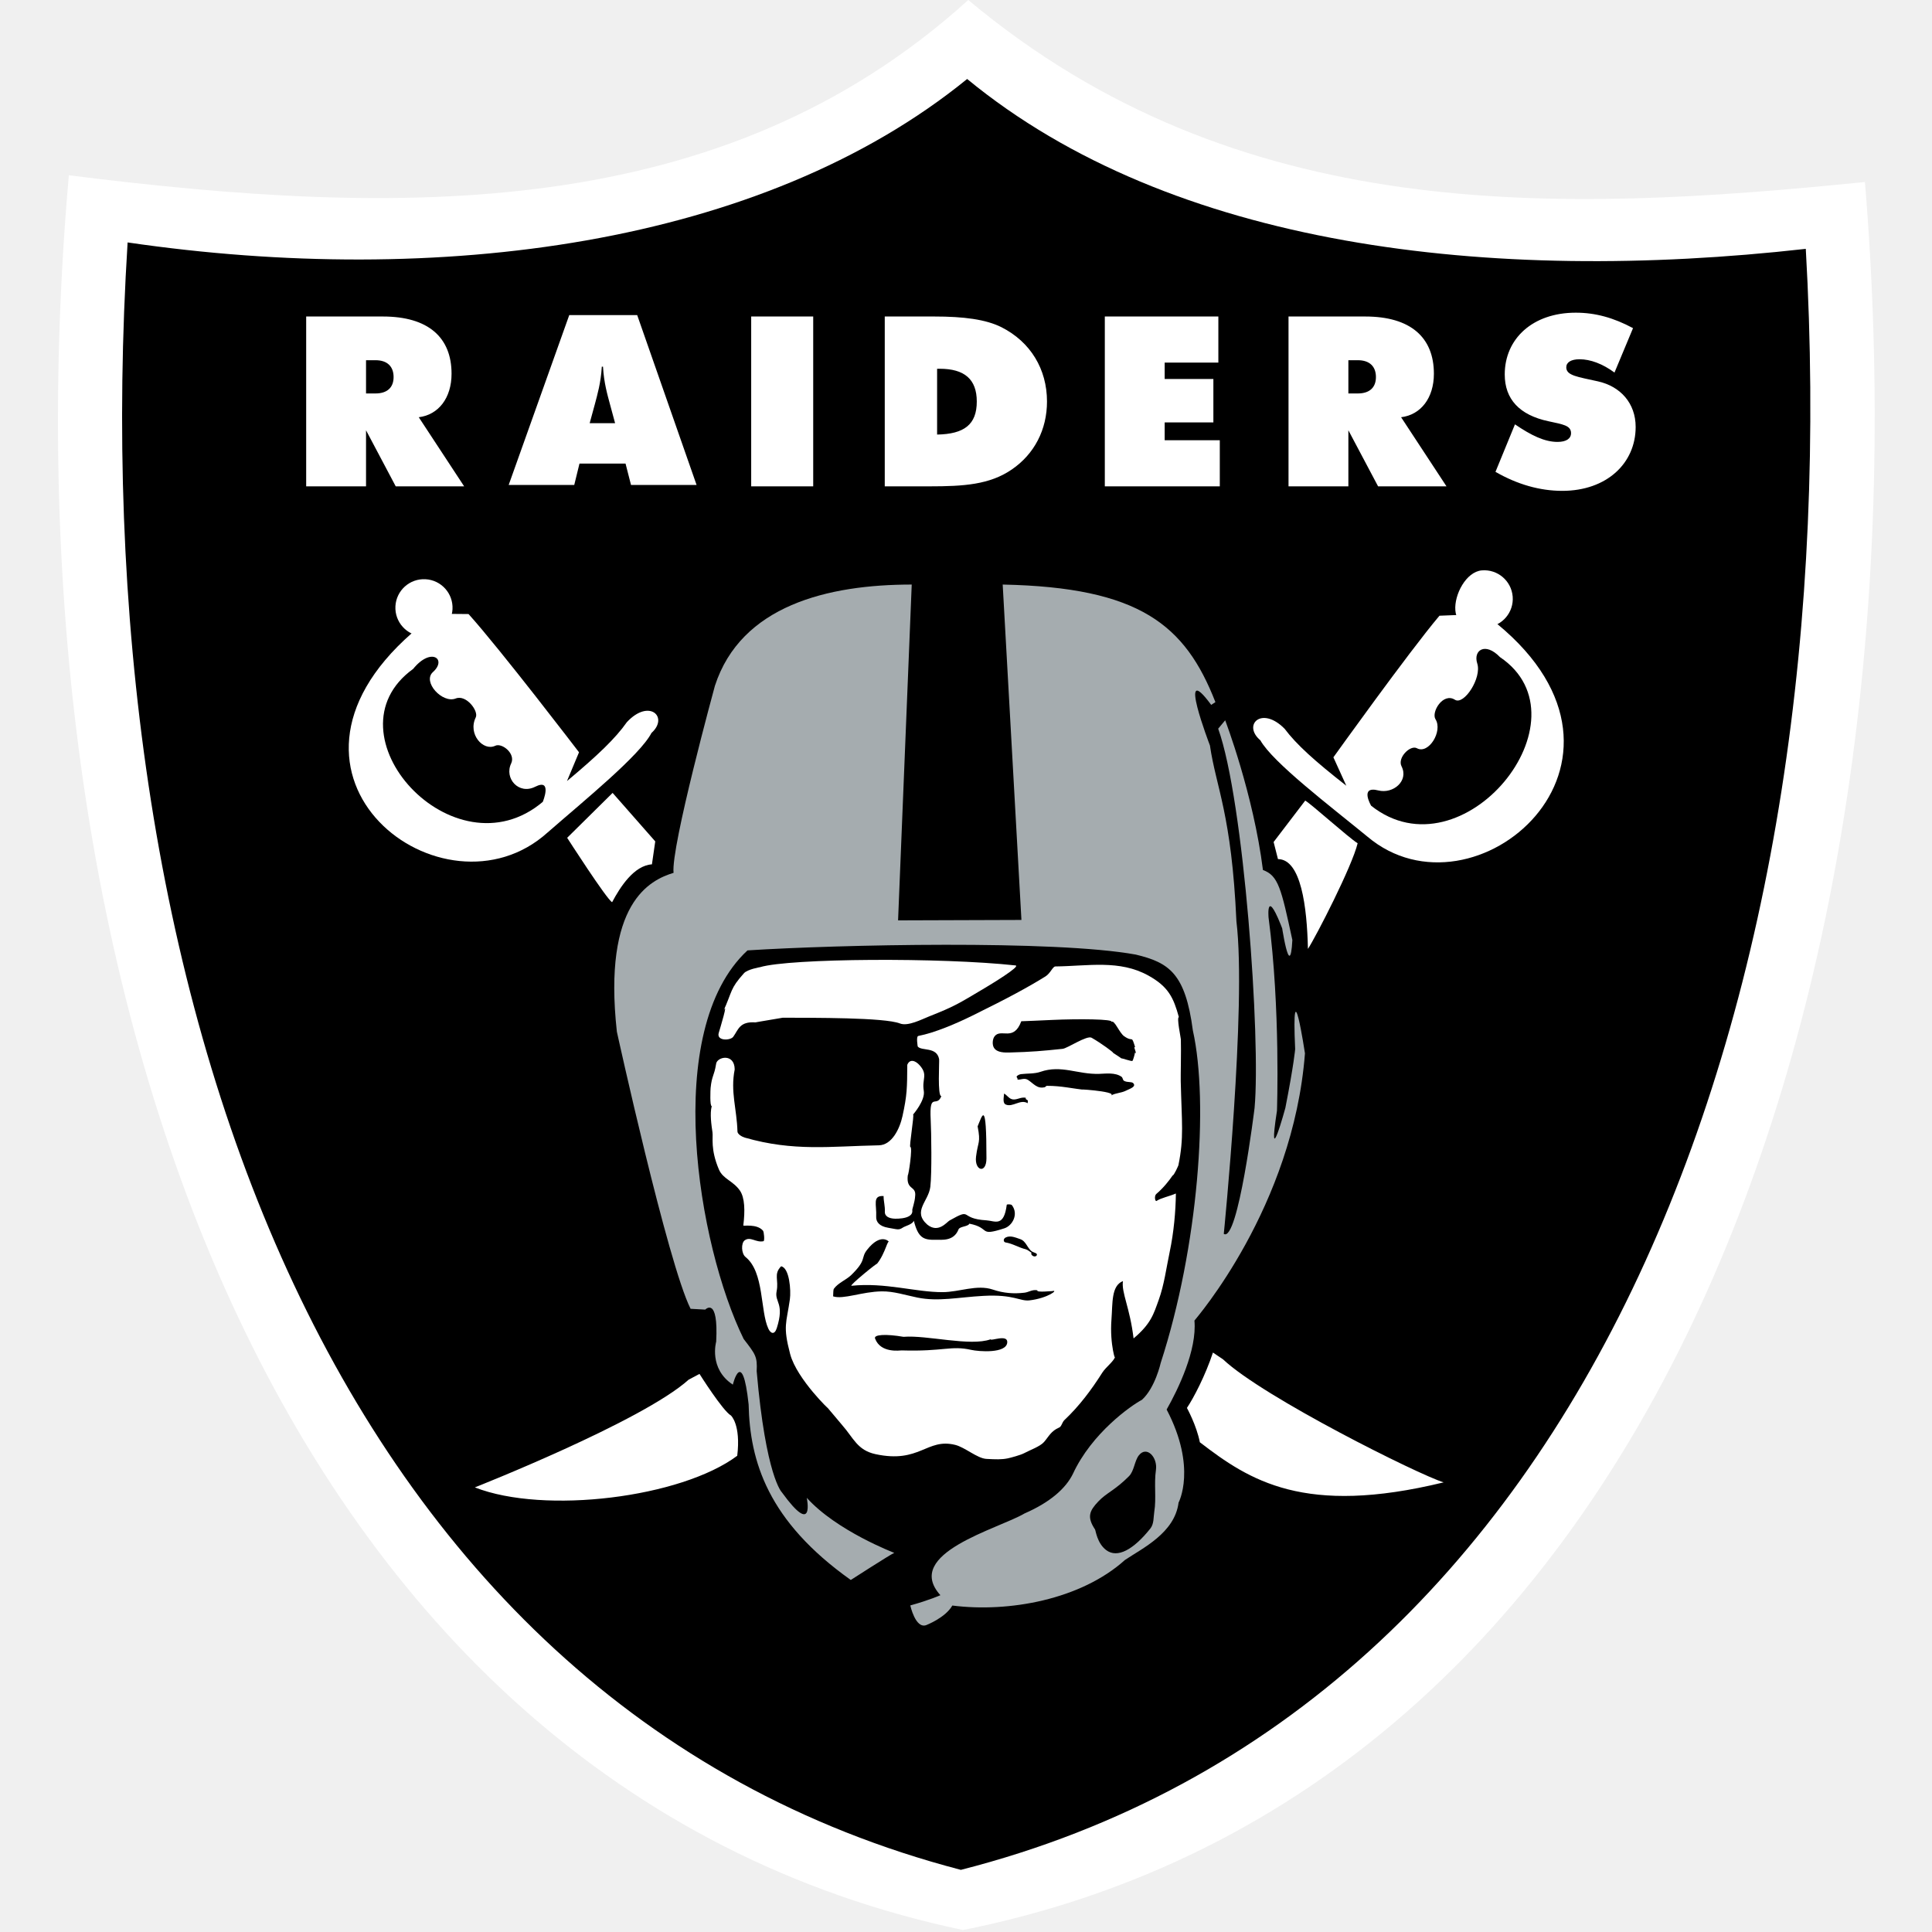
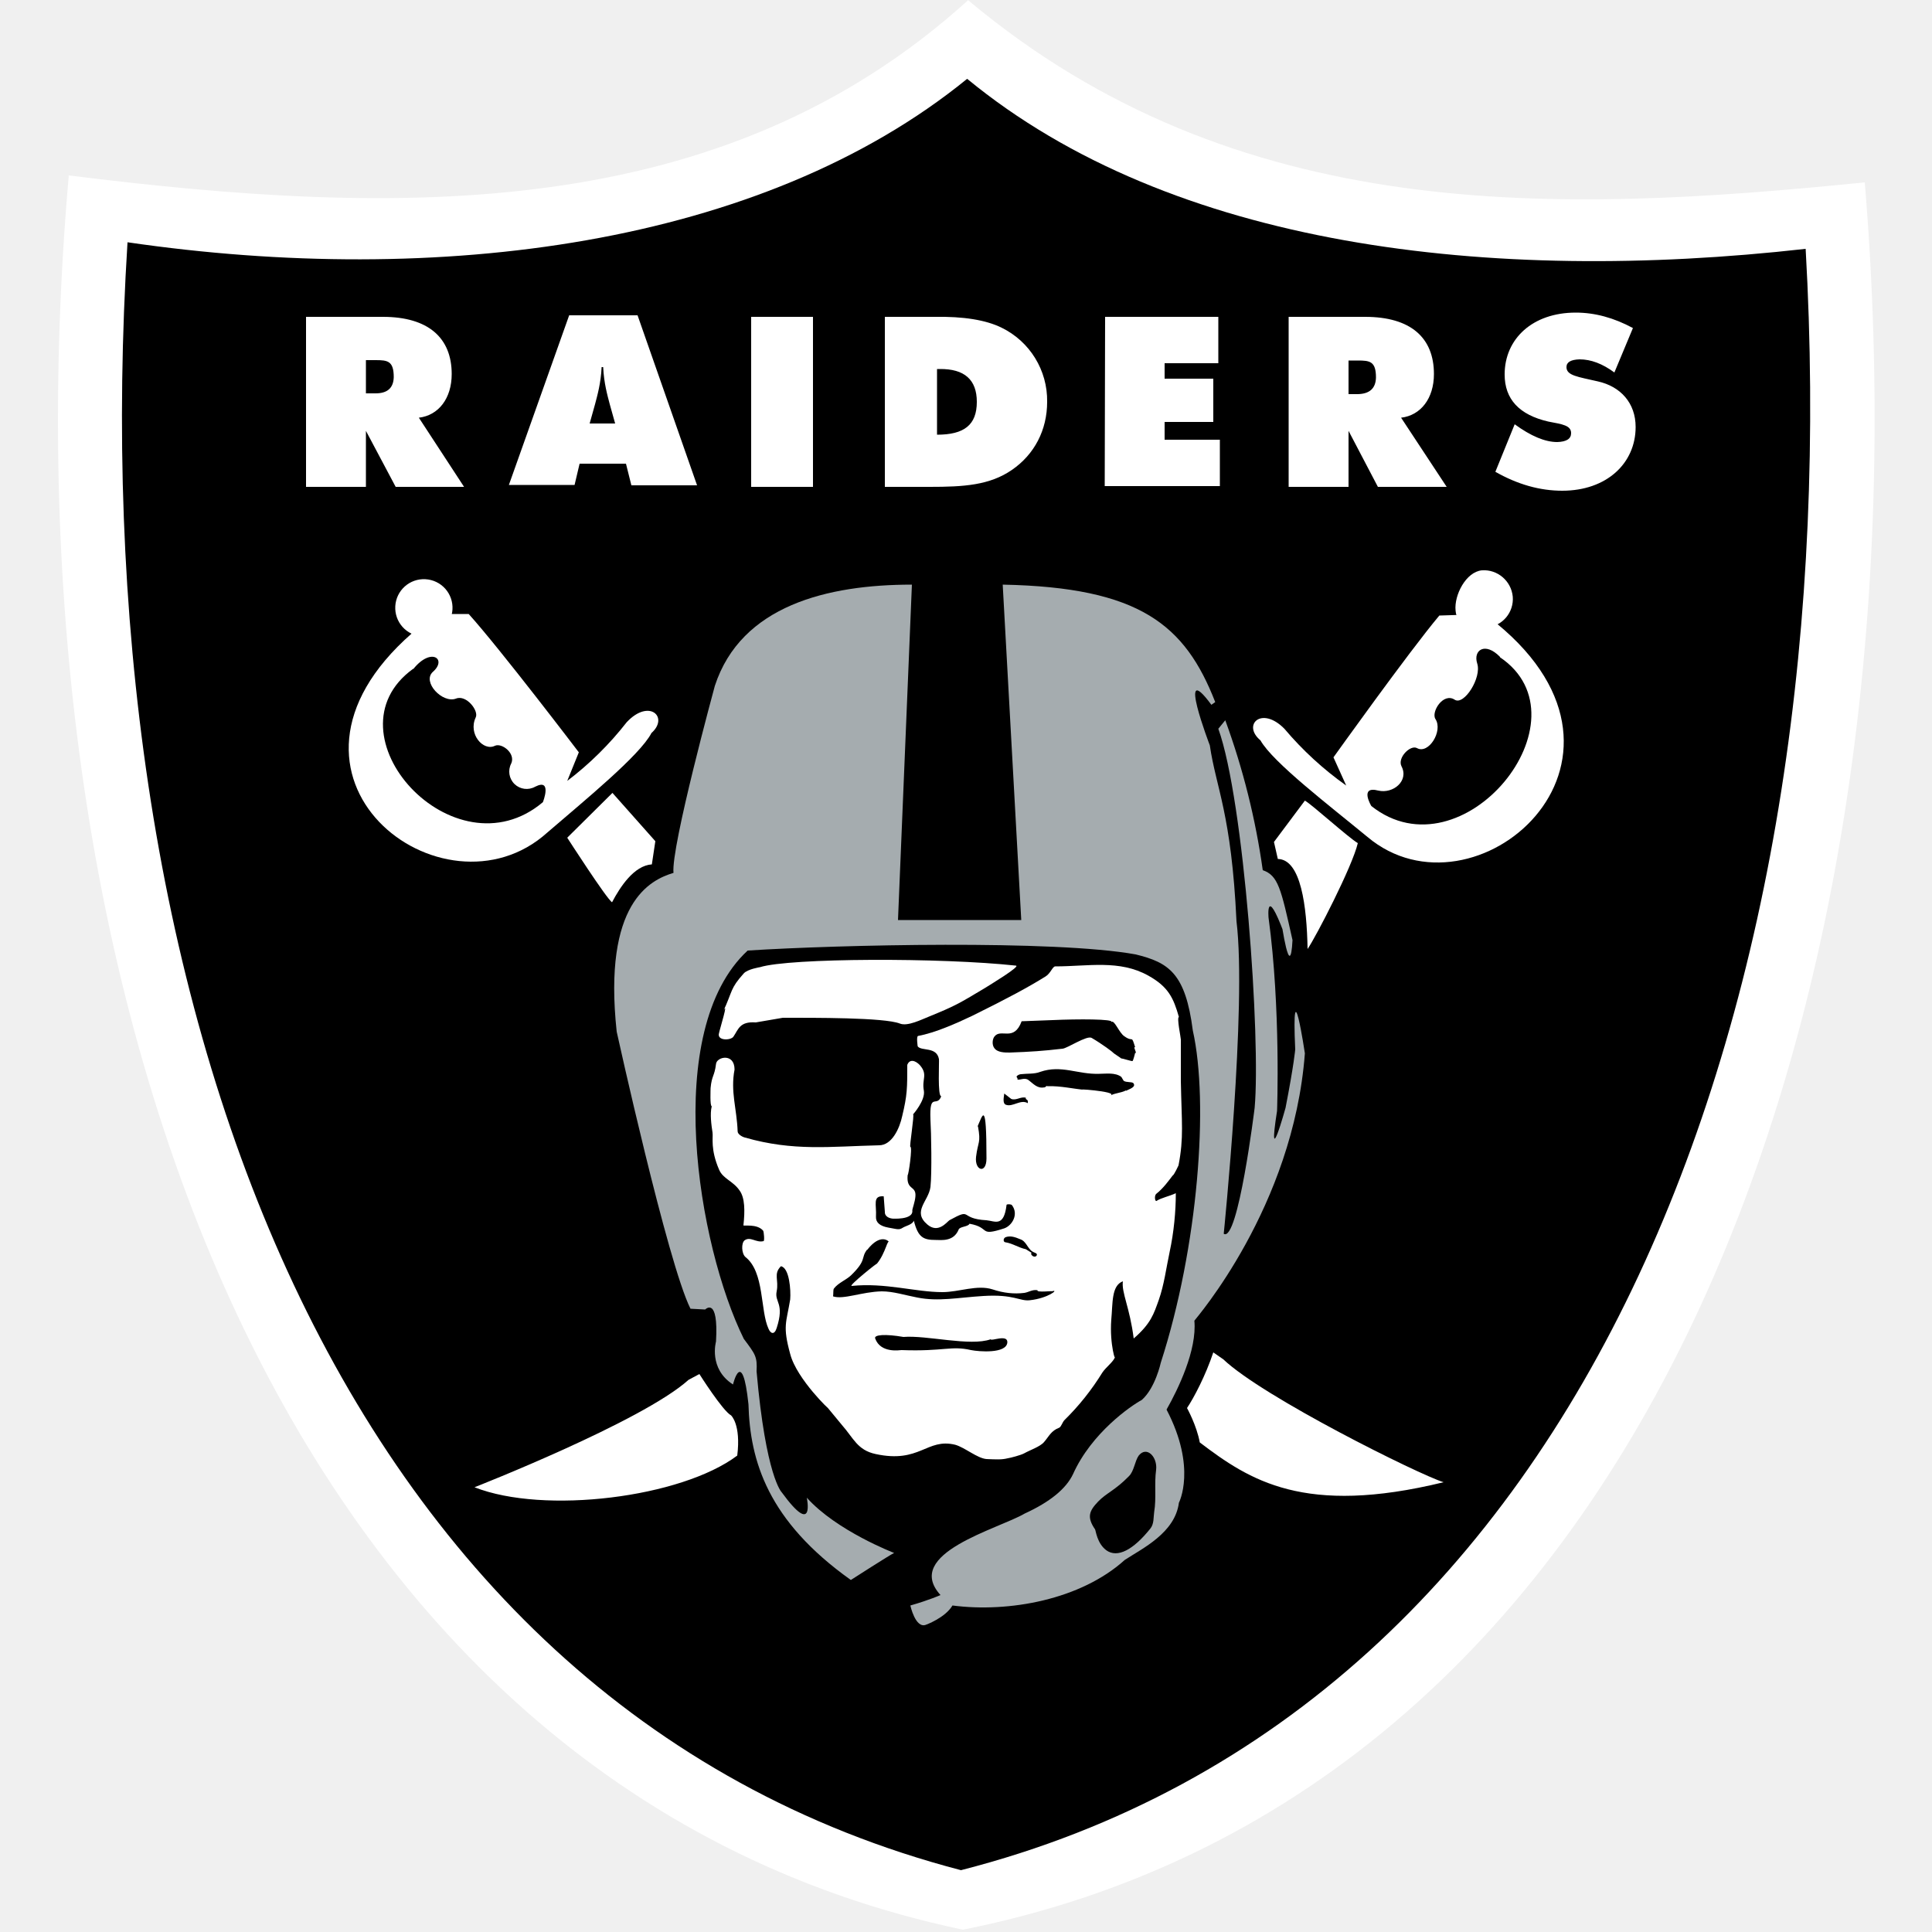
<svg xmlns="http://www.w3.org/2000/svg" viewBox="0 0 500 500">
-   <path fill="#fff" d="M250.587 0c-63.832 57.852-147.178 56.12-232.77 45.36-18.466 209.687 53.356 416.65 231.41 454.13 179.76-36.036 250.746-242.604 233.415-452.387C402.963 55.14 320.386 58.398 250.587 0" />
-   <path d="M250.298 20.442c-53.21 43.275-137.13 54.013-217.272 42.3-11.953 191.216 50.419 378.063 215.65 421.176 165.461-42.216 229.572-228.239 218.66-419.516-81.763 9.206-164.067-.401-217.038-43.96" />
-   <path fill="#fff" d="M313.907 350.04c-1.94 5.884-4.965 11.707-6.731 14.331 0 0 2.48 4.486 3.343 8.883 12.844 9.89 27.02 19.174 63.096 10.381-6.43-1.967-46.713-22.039-57.078-31.824zm-132.877 5.528s6.024 9.557 8.141 10.766c0 0 2.597 2.307 1.627 10.415-14.505 10.85-49.934 15.246-67.91 8.186 0 0 43.358-17.091 55.345-27.885z" />
-   <path fill="#a5acaf" d="M235.954 151.281c-21.727 0-44.184 5.433-50.938 26.212 0 0-11.44 41.832-10.699 48.397-6.079 1.85-18.355 7.74-14.672 41.118 0 0 13.168 59.981 19.08 71.71l3.795.207s3.455-3.622 2.825 8.309c0 0-1.995 6.965 4.313 11.11 0 0 2.452-10.057 4.085 5.105.317 14.7 4.942 30.18 26.44 45.448 0 0 10.137-6.536 11.251-7.02 0 0-14.934-5.68-22.64-14.244 0 0 2.167 10.448-6.453-1.426 0 0-4.14-4.03-6.514-31.35.2-3.795-.318-4.37-3.371-8.337-11.858-24.167-21.276-79.919.997-100.559 23.465-1.493 79.479-2.741 100.492 1.087 8.598 2.078 12.822 4.842 14.767 19.637 4.185 18.706 1.404 56.103-8.325 86.048 0 0-1.432 6.453-4.86 9.54-2.797 1.477-12.96 8.565-17.87 19.186-1.828 3.711-5.823 7.305-12.504 10.22-6.737 3.995-31.551 10.309-21.783 21.158 0 0-2.82 1.276-7.784 2.647 0 0 1.315 6.052 4.084 5.11 0 0 4.999-1.912 6.793-5.082 14.594 1.855 33.261-1.521 44.68-11.797 4.513-3.026 12.888-6.988 13.869-14.84 0 0 4.826-8.993-3.087-24.089 2.998-5.288 7.88-15.368 7.194-23.019.29-.423 25.544-29.36 28.603-69.164 0 0-3.539-23.443-2.536-1.087 0 0-.312 3.906-2.535 15.213 0 0-4.725 17.34-2.173.724 0 0 .941-26.419-2.174-49.984 0 0-.785-8.771 3.985 3.984.64 2.352-.725-2.892-.725-2.892s2.296 16.104 2.898 4.709c-2.898-13.396-3.628-16.662-7.612-18.11-2.474-19.699-9.774-38.75-9.774-38.75l-1.81 2.172c6.686 18.601 11.044 80.41 9.416 98.147 0 0-4.285 34.96-7.968 32.598 0 0 5.934-58.99 3.27-80.889-1.253-27.806-5.254-34.543-6.853-45.51 0 0-8.81-22.946.323-10.503l1.092-.719c-7.801-19.977-19.559-29.7-55.05-30.425l4.849 86.8-31.924.107z" />
-   <path fill="#fff" d="M195.554 264.592c-.162-.01 7.116-1.209 7.01-1.209 7.857.034 26.357-.083 30.358 1.494 2.05.802 5.65-1.081 7.434-1.79 6.67-2.64 7.506-3.214 14.532-7.4 1.154-.685 9.429-5.666 7.924-5.833-19.202-2.101-58.365-1.862-66.1.445 0 0-3.259.546-4.178 1.572-3.656 4.079-2.881 4.407-5.428 10.047 1.655-3.673-.87 4.641-1.092 5.383-.658 2.145 3.009 2.034 3.75 1.014 1.349-1.867 1.61-4.007 5.79-3.723" />
-   <path fill="#fff" d="M302.708 324.027c-.875 4.13-1.399 8.415-2.825 12.365-1.321 3.645-1.956 6.147-6.515 9.992-.941-7.935-3.181-11.864-2.752-14.834-3.06 1.193-2.647 5.745-2.97 9.908-.519 6.63 1.276 11.501.858 9.562.2.925-2.307 2.753-3.21 4.19-2.842 4.492-5.98 8.682-9.84 12.32-.575.541-.72 1.645-1.321 1.901-2.129.914-2.68 2.296-3.929 3.745-1.02 1.187-3.717 2.123-5.115 2.886-.88.49-3.556 1.21-4.28 1.36-1.616.329-3.081.273-5.522.14-2.357-.118-5.573-3.021-8.108-3.634-7.383-1.805-9.11 4.876-20.59 2.407-4.736-1.02-5.69-4.185-8.648-7.534-.574-.652-3.4-4.079-3.84-4.558 1.193 1.282-7.873-7.25-9.612-13.825-1.94-7.355-.942-7.946-.072-14.148.328-2.33-.112-8.175-2.268-8.554-2.012 2.068-.558 3.483-1.16 6.464-.573 2.909 2.107 3.026.045 9.523-.59 1.862-1.599 1.405-2.184.162-2.146-4.625-1.037-14.633-5.896-18.545-1.12-.891-1.187-3.6-.245-4.307 1.482-1.12 2.959.652 4.887.206.334-.078.128-2.419-.134-2.72-1.593-1.872-5.126-1.103-5.093-1.36.468-3.777.396-7.17-.886-9.026-1.772-2.536-4.369-2.97-5.427-5.45-2.235-5.244-1.466-8.242-1.666-9.612-.273-1.85-.72-4.854-.19-6.799-.535.117-.329-4.357-.3-4.647.328-3.277.913-3.093 1.415-6.185.094-1.895 4.78-3.01 4.825 1.348-1.148 5.745.557 10.264.714 16.065.016.697 1.159 1.365 1.928 1.588 12.643 3.628 22.105 2.235 34.676 1.984 3.366-.067 5.389-4.268 6.108-7.567 1.192-5.428 1.198-7.278 1.237-13.257.635-1.6 2.1-1.159 3.254.167 2.157 2.48.485 3.405 1.02 6.587.412 2.468-2.77 6.102-2.77 6.102.357.022-1.075 8.38-.713 8.397.646.04-.485 7.506-.657 7.311-.485 4.057 2.312 2.569 1.889 5.54-.073 1.359-.77 3.242-.73 3.493.4 2.742-5.718 2.15-4.742 2.201-1.355-.072-2.408-.669-2.358-1.755.084-1.55-.34-2.708-.323-4.096-2.987-.162-1.755 2.246-1.917 5.333-.072 1.365.825 2.507 3.115 2.886 2.424.402 2.68.686 3.812-.067.59-.4 2.513-.824 2.814-1.76 1.125 4.418 2.457 5.026 5.723 4.931 1.393-.044 4.597.507 5.85-2.691.318-.803 2.491-.686 2.798-1.477 5.656 1.109 2.195 3.416 9.05 1.21 2.067-.658 3.755-3.634 1.972-5.991-.212-.284-1.32-.262-1.343-.106-.752 5.896-3.065 4.157-5.282 4.023-7.272-.423-3.35-3.438-9.524.045-.73.412-2.892 3.388-5.767 1.059-3.895-3.472.318-5.968.791-9.752.424-3.444.262-14.26.095-17.403-.379-7.416 1.516-2.908 2.77-6.107-1.06.262-.49-9.077-.586-9.557-.64-3.298-4.53-2.017-5.539-3.276 0 0-.451-2.602.14-2.72 4.396-.852 9.963-3.276 13.97-5.249 9.25-4.547 14.46-7.377 18.935-10.152 1.331-.825 1.872-2.58 2.585-2.592 8.437-.094 16.572-1.8 24.073 2.363 5.238 2.909 6.508 5.779 7.88 10.744-.608.094.5 5.299.517 5.745.095 3.265-.072 9.228-.033 10.871.256 10.777.87 14.466-.602 21.733-.011.061-1.131 2.658-1.493 2.635-.886 1.321-2.419 3.266-4.23 4.793-.574.479-.328 2.067.078 1.794 1.126-.763 3.321-1.187 4.993-1.917-.056 4.614-.53 10.036-1.61 15.151" />
-   <path d="M288.015 272.396c.195.006-2.875-2.33-5.511-3.828-1.215-.691-6.258 2.741-7.495 2.87-5.199.546-8.186.808-13.669.947-1.343.033-3.288.056-4.09-1.198-.502-.77-.424-2.263.156-3.004 1.66-2.123 4.91 1.5 6.904-3.884-.01.023 6.197-.256 8.097-.345 6.492-.296 16.06-.245 15.207.53.78-.708 2.034 2.808 3.338 3.71 2.446 1.689 1.75-.551 2.842 2.87-.753-.713.68 2.062-.073 1.354-.022.357-.462 1.967-.657 2.146-.195.172-2.592-.686-2.954-.697.184 0-2.279-1.482-2.095-1.471m-35.007 19.1c.858 4.397.078 3.812-.412 7.863-.435 3.672 2.697 4.525 2.697.412 0-15.502-1.042-11.2-2.285-8.275m38.441-9.256c-1.399.702-2.625.552-3.962 1.298 2.09-1.164-11.295-1.9-6.241-1.432-3.6-.34-6.537-1.114-10.281-1.092.01-.184-.708.557-.697.374-1.861.434-2.83-1.003-4.224-1.906-.975-.624-1.844.033-2.741-.095.19-.351-.318-.58-.184-.797.228-.373.864-.568 1.103-.602 1.61-.206 3.488-.06 5.032-.596 5.416-1.883 9.646.697 15.201.524 1.75-.056 4.152-.407 5.79.747.334.24.329.808.574.992.73.546 2.034.211 2.458.663.869.925-.859 1.437-1.828 1.922m-25.44 2.726c.067-.435-.753-.317-.507-.836-1.321-.384-2.541.803-3.8.279-.714-.279-1.149-1.031-1.85-1.399-.057 1.031-.441 2.458.456 2.848 1.794.785 3.75-1.488 5.662-.346.01-.178.005-.362.039-.546" />
-   <path fill="#fff" d="m158.544 205.201-11.763 11.624s10.303 16.048 11.635 16.661c2.107-3.973 5.667-9.49 10.303-9.796l.859-5.94zm-43.534-46.342 6.252.056c8.23 9.127 28.587 35.774 28.587 35.774l-3.115 7.45c7.963-6.658 12.543-11.038 15.49-15.234 5.768-6.225 10.95-1.327 6.381 2.78-3.026 5.829-17.514 17.576-26.92 25.79-26.836 24.15-77.578-14.417-35.095-51.623z" />
-   <path d="M106.919 173.116c4.652-5.734 8.837-2.524 5.126.814-2.803 2.53 2.463 8.208 5.896 6.837 2.725-1.08 5.979 3.266 5.182 4.898-2.112 4.319 1.934 8.833 5.054 7.334 1.722-.82 5.327 2.04 4.113 4.574-1.85 3.84 1.95 8.18 6.207 6.041 4.553-2.307 1.973 3.906 1.973 3.906-23.053 19.459-56.733-17.664-33.551-34.404" />
-   <path fill="#fff" d="M109.335 164.67c4.079.218 7.556-2.914 7.773-6.999a7.39 7.39 0 0 0-6.993-7.767 7.397 7.397 0 0 0-7.78 6.993 7.4 7.4 0 0 0 7 7.773m269.443-5.572-6.246.25c-7.935 9.39-27.45 36.645-27.45 36.645l3.344 7.355c-8.17-6.397-12.89-10.638-15.965-14.739-5.951-6.046-10.978-.986-6.286 2.976 3.21 5.734 18.055 17.023 27.717 24.936 27.572 23.298 77.183-19.213 33.557-55.072z" />
-   <path d="M388.204 170.069c-3.868-4.018-6.983-1.733-5.896 1.621 1.231 3.756-3.438 10.883-5.773 9.407-3.082-1.962-6.185 3.21-5.026 5.048 1.933 3.082-1.783 9.15-4.82 7.495-1.678-.914-5.116 2.44-3.968 4.692 1.917 3.767-2.195 7.205-6.018 6.23-4.943-1.265-1.845 3.967-1.845 3.967 23.65 18.735 57.04-22.462 33.346-38.46" />
-   <path fill="#fff" d="M384.732 162.352c-4.068.34-7.746-.306-8.086-4.369-.34-4.067 2.781-10.024 6.849-10.37 4.068-.34 7.64 2.686 7.985 6.754a7.397 7.397 0 0 1-6.748 7.985m-46.942 44.841c1.583.902 11.19 9.567 13.564 11.044-1.399 5.912-10.794 24.184-12.861 27.344-.245-10.889-1.772-23.21-7.757-23.248l-1.125-4.42z" />
-   <path d="M299.154 380.436c.48-3.298-2.401-6.38-4.43-3.778-1.109 1.416-1.203 4.03-2.535 5.372-3.6 3.639-5.868 4.324-7.969 6.57-2.279 2.413-2.98 3.995-.824 7.227.178.273.529 3.567 2.897 5.344 2.898 2.174 7.038-.111 11.412-5.583.976-1.22.797-2.954 1.02-4.336.569-3.532-.095-7.205.43-10.816M224.4 323.45c-1.727 2.19.023 2.53-4.15 6.576-1.199 1.165-3.372 2-4.442 3.505-.178.25-.156 1.237-.195 1.967 2.653.87 7.495-1.231 12.594-1.293 3.07-.044 6.08.97 9.189 1.6 5.472 1.12 10.531-.078 17.112-.435 7.896-.435 9.412 1.443 11.909 1.165 4.881-.558 7.857-2.976 5.75-2.363.518-.15-4.062.446-3.711-.25-1.354-.24-2.19.5-3.338.629-2.675.312-5.333.156-8.191-.814-4.118-1.382-8.682.663-12.995.669-7.021.017-14.8-2.552-23.554-1.65-.847.09 7.155-6.391 6.553-5.639 2.329-2.87 2.814-6.82 3.282-5.539-.14-.39-2.313-2.569-5.812 1.873m9.425 22.518c6.013-.502 17.28 2.546 22.546.64-.034.546 4.424-1.393 4.307.775-.156 2.981-7.428 2.396-9.345 1.961-5.243-1.186-7.11.469-17.965.14-.462-.011-5.478.797-6.904-3.082-.385-1.025 2.78-1.22 7.361-.434m33.271-21.659c-.552-.345-1.126-.869-1.61-.991-1.867-.446-3.366-1.477-5.289-1.784-.473-.078-.685-.902.095-1.287 1.198-.585 2.496.022 3.717.43 1.605.529 1.85 2.468 3.165 3.27.384.234 1.426.374 1.137.92-.29.551-1.366.312-1.488-.569.095 0 .184.011.273.011" />
-   <path fill="#fff" d="M392.072 109.82c4.241 2.887 7.685 4.547 11.006 4.547 2.273 0 3.505-.858 3.505-2.273 0-2.028-2.218-2.274-5.84-3.076-7.506-1.594-11.317-5.717-11.317-12.109 0-9.222 7.194-15.987 18.383-15.987 5.043 0 9.774 1.293 14.817 4.001l-4.798 11.496c-3.076-2.28-6.269-3.444-9.033-3.444-2.212 0-3.444.797-3.444 2.09 0 2.15 2.948 2.457 8.18 3.627 5.835 1.288 9.775 5.656 9.775 11.803 0 9.406-7.5 16.538-19.002 16.538-5.779 0-11.619-1.66-17.275-4.92zm-297.343-7.994h2.457c3.015 0 4.676-1.532 4.676-4.24s-1.6-4.364-4.676-4.364H94.73zM79.238 81.911h19.854c11.747 0 17.77 5.41 17.77 14.816 0 6.27-3.382 10.633-8.486 11.251l11.746 17.887h-17.709l-7.684-14.51v14.51H79.238zm79.949 27.61-1.349-4.982c-.618-2.34-1.543-5.41-1.783-9.651h-.306c-.251 4.24-1.17 7.311-1.783 9.651l-1.36 4.982zm-11.864-27.979h17.581l15.369 43.96h-16.968l-1.416-5.533H149.97l-1.354 5.534h-16.968zm47.085 44.322h16.049V81.909h-16.049zm58.382-21.948c0-5.779-3.198-8.481-9.595-8.481h-.674v17.029c7.01-.123 10.27-2.586 10.27-8.548M228.974 81.91h12.789c7.617 0 13.334.735 17.397 2.763 7.556 3.818 11.802 10.883 11.802 19.242 0 7.255-3.26 13.59-9.1 17.58-5.717 3.94-12.482 4.37-21.27 4.37h-11.618zm56.951-.001h29.384V93.84h-13.892v4.235h12.604v11.251h-12.604v4.613h14.265v11.925h-29.757zm63.032 19.917h2.458c3.014 0 4.675-1.532 4.675-4.24s-1.6-4.364-4.675-4.364h-2.458zm-15.49-19.915h19.853c11.747 0 17.77 5.41 17.77 14.816 0 6.27-3.382 10.633-8.486 11.251l11.747 17.887h-17.704l-7.69-14.51v14.51h-15.49z" />
+   <path fill="#fff" d="M250.6 0C186.8 57.9 103.4 56.1 17.8 45.4-.6 255 71.2 462 249.2 499.4 429 463.5 500 257 482.6 47.2c-79.6 8-162.2 11.3-232-47.1" />
+   <path d="M250.3 20.4C197.1 63.7 113.2 74.4 33 62.7 21 254 83.4 440.8 248.7 484 414 441.7 478.2 255.7 467.3 64.4c-81.7 9.2-164-.4-217-44" />
+   <path fill="#fff" d="M314 350c-2 6-5 11.7-6.8 14.4 0 0 2.5 4.5 3.3 8.9 12.9 9.8 27 19.1 63.1 10.3-6.4-2-46.7-22-57-31.8zm-133 5.6s6 9.5 8.2 10.7c0 0 2.6 2.3 1.6 10.4-14.5 10.9-50 15.3-68 8.2 0 0 43.4-17 55.4-27.8z" />
+   <path fill="#a5acaf" d="M236 151.3c-21.8 0-44.2 5.4-51 26.2 0 0-11.4 41.8-10.7 48.4-6 1.8-18.3 7.7-14.7 41.1 0 0 13.2 60 19.1 71.7l3.8.2s3.5-3.6 2.8 8.3c0 0-2 7 4.4 11.1 0 0 2.4-10 4 5.1.4 14.7 5 30.2 26.5 45.5 0 0 10.1-6.5 11.2-7 0 0-14.9-5.7-22.6-14.3 0 0 2.2 10.5-6.5-1.4 0 0-4.1-4-6.5-31.3.2-3.8-.3-4.4-3.3-8.4-11.9-24.1-21.3-79.9 1-100.5 23.4-1.5 79.4-2.8 100.4 1 8.6 2.1 12.9 4.9 14.8 19.7 4.2 18.7 1.4 56-8.3 86 0 0-1.4 6.5-4.9 9.6-2.8 1.5-13 8.5-17.8 19.2q-2.7 5.7-12.5 10.2c-6.8 4-31.6 10.3-21.8 21.1 0 0-2.9 1.3-7.8 2.7 0 0 1.3 6 4 5 0 0 5-1.8 6.9-5 14.6 1.9 33.2-1.5 44.6-11.8 4.6-3 13-7 14-14.8 0 0 4.7-9-3.2-24.1 3-5.3 7.9-15.4 7.2-23 .3-.5 25.6-29.4 28.6-69.2 0 0-3.5-23.4-2.5-1 0 0-.3 3.8-2.5 15.1 0 0-4.8 17.4-2.2.8 0 0 1-26.5-2.2-50 0 0-.8-8.8 4 4l-.7-3s2.3 16.2 2.9 4.8c-3-13.4-3.7-16.7-7.7-18.1a189 189 0 0 0-9.7-38.8l-1.8 2.2c6.7 18.6 11 80.4 9.4 98.1 0 0-4.3 35-8 32.6 0 0 6-59 3.3-80.9-1.3-27.8-5.3-34.5-6.9-45.5 0 0-8.8-23 .4-10.5l1-.7c-7.8-20-19.5-29.7-55-30.4l4.8 86.8h-31.9z" />
+   <path fill="#fff" d="m195.6 264.6 7-1.2c7.8 0 26.3-.1 30.3 1.5 2 .8 5.7-1.1 7.5-1.8 6.6-2.7 7.5-3.2 14.5-7.4 1.1-.7 9.4-5.7 8-5.8-19.3-2.1-58.5-2-66.2.4 0 0-3.2.5-4.2 1.6-3.6 4-2.8 4.4-5.4 10 1.7-3.7-.9 4.7-1 5.4-.7 2.1 3 2 3.7 1 1.3-1.9 1.6-4 5.8-3.7" />
+   <path fill="#fff" d="M302.7 324c-.9 4.2-1.4 8.4-2.8 12.4-1.3 3.6-2 6.1-6.5 10-1-8-3.2-11.9-2.8-14.8-3 1.1-2.6 5.7-3 9.9-.5 6.6 1.3 11.5.9 9.5.2 1-2.3 2.8-3.2 4.2q-4.2 6.8-9.8 12.3c-.6.6-.8 1.7-1.4 2-2.1.8-2.6 2.2-3.9 3.7-1 1.2-3.7 2.1-5.1 2.9-.9.5-3.6 1.2-4.3 1.3-1.6.4-3 .3-5.5.2-2.4-.2-5.6-3-8.1-3.7-7.4-1.8-9.1 4.9-20.6 2.4-4.7-1-5.7-4.1-8.7-7.5l-3.8-4.6c1.2 1.3-7.9-7.2-9.6-13.8-2-7.3-1-8 0-14.1.2-2.4-.2-8.2-2.4-8.6-2 2-.5 3.5-1.1 6.5-.6 2.9 2.1 3 0 9.5-.6 1.9-1.6 1.4-2.1.2-2.2-4.7-1-14.7-6-18.6-1-.9-1.1-3.6-.2-4.3 1.5-1.1 3 .7 4.9.2.3 0 .1-2.4-.1-2.7-1.6-1.9-5.2-1.1-5.1-1.4.4-3.7.4-7.1-1-9-1.7-2.5-4.3-3-5.3-5.4-2.3-5.3-1.5-8.3-1.7-9.6-.3-1.9-.7-4.9-.2-6.8-.5 0-.3-4.4-.3-4.7.3-3.3 1-3 1.4-6.2.1-1.9 4.8-3 4.8 1.4-1.1 5.7.6 10.2.8 16 0 .7 1.1 1.4 1.9 1.6 12.6 3.6 22 2.3 34.7 2 3.3 0 5.3-4.3 6-7.6 1.3-5.4 1.3-7.2 1.3-13.2.6-1.6 2.1-1.2 3.3.1 2.1 2.5.4 3.5 1 6.6.4 2.5-2.8 6.1-2.8 6.1.4 0-1 8.4-.7 8.4.6 0-.5 7.5-.7 7.3-.4 4.1 2.3 2.6 2 5.6-.1 1.3-.8 3.2-.8 3.5.4 2.7-5.7 2.1-4.7 2.2-1.4 0-2.5-.7-2.4-1.8l-.3-4c-3-.2-1.8 2.2-2 5.3q-.1 2.2 3.2 2.8c2.4.4 2.7.7 3.8 0 .6-.4 2.5-.8 2.8-1.8 1.1 4.4 2.5 5 5.7 5 1.4 0 4.6.5 5.9-2.7.3-.8 2.5-.7 2.8-1.5 5.6 1 2.2 3.4 9 1.2 2-.7 3.8-3.6 2-6-.2-.3-1.3-.3-1.4-.1-.7 5.9-3 4.2-5.2 4-7.3-.4-3.4-3.4-9.6 0-.7.5-2.9 3.5-5.7 1.1-4-3.4.3-6 .8-9.7.4-3.5.2-14.3 0-17.4-.3-7.4 1.6-3 2.8-6.1-1 .2-.5-9.1-.6-9.6-.6-3.3-4.5-2-5.5-3.3 0 0-.4-2.6.1-2.7 4.4-.8 10-3.3 14-5.2 9.3-4.6 14.5-7.4 19-10.2 1.3-.8 1.8-2.6 2.5-2.6 8.5 0 16.6-1.8 24.1 2.4 5.2 2.9 6.5 5.8 7.9 10.7-.6.1.5 5.3.5 5.8v10.8c.2 10.8.8 14.5-.6 21.8 0 0-1.2 2.6-1.5 2.6-1 1.3-2.4 3.3-4.3 4.8-.5.5-.3 2 .1 1.8 1.2-.8 3.3-1.2 5-2 0 4.7-.5 10.1-1.6 15.2" />
+   <path d="M288 272.4c.2 0-2.9-2.3-5.5-3.8-1.2-.7-6.3 2.7-7.5 2.8-5.2.6-8.2.8-13.7 1-1.3 0-3.2 0-4-1.2-.6-.8-.5-2.3.1-3 1.7-2.1 5 1.5 7-3.9l8-.3c6.5-.3 16-.3 15.2.5.8-.7 2 2.8 3.4 3.7 2.4 1.7 1.7-.6 2.8 2.9-.8-.7.7 2 0 1.3-.1.4-.5 2-.7 2.2-.2.1-2.6-.7-3-.7.2 0-2.3-1.5-2-1.5m-35 19.1c.8 4.4 0 3.8-.5 7.9-.4 3.6 2.7 4.5 2.7.4 0-15.5-1-11.2-2.3-8.3m38.4-9.3c-1.4.7-2.6.6-4 1.3 2.2-1.1-11.2-1.9-6.2-1.4-3.6-.3-6.5-1.1-10.2-1 0-.3-.7.5-.7.3-1.9.4-2.9-1-4.3-2-1-.5-1.8.1-2.7 0 .2-.4-.3-.6-.2-.8.2-.4.9-.6 1.1-.6 1.6-.2 3.5 0 5-.6 5.5-1.9 9.7.7 15.3.5 1.7 0 4.1-.4 5.7.8l.6 1c.7.5 2 .2 2.5.6.8 1-.9 1.5-1.9 2M266 285c0-.5-.7-.4-.5-.9-1.3-.4-2.5.8-3.8.3l-1.8-1.4c-.1 1-.5 2.5.4 2.9 1.8.7 3.8-1.5 5.7-.4z" />
+   <path fill="#fff" d="m158.5 205.2-11.7 11.6s10.3 16 11.6 16.7c2.1-4 5.7-9.5 10.3-9.8l.9-6zM115 158.9h6.3c8.2 9.1 28.5 35.8 28.5 35.8l-3 7.4a84 84 0 0 0 15.4-15.2c5.8-6.2 11-1.3 6.4 2.8-3 5.8-17.5 17.6-27 25.8-26.8 24.1-77.5-14.4-35-51.6z" />
+   <path d="M107 173.1c4.6-5.7 8.8-2.5 5 .8-2.8 2.6 2.5 8.2 6 6.9 2.7-1.1 6 3.2 5.1 4.9-2 4.3 2 8.8 5 7.3 1.8-.8 5.4 2 4.2 4.6a4.5 4.5 0 0 0 6.2 6c4.5-2.3 2 4 2 4-23 19.4-56.8-17.7-33.6-34.5" />
+   <path fill="#fff" d="M109.3 164.7c4.1.2 7.6-3 7.8-7a7.4 7.4 0 0 0-7-7.8 7.4 7.4 0 0 0-7.8 7 7.4 7.4 0 0 0 7 7.8m269.5-5.6-6.3.2c-7.9 9.4-27.4 36.7-27.4 36.7l3.3 7.3a86 86 0 0 1-16-14.7c-5.9-6-11-1-6.2 3 3.2 5.7 18 17 27.7 25 27.6 23.2 77.2-19.3 33.5-55.2z" />
+   <path d="M388.2 170c-3.9-4-7-1.7-5.9 1.7 1.2 3.7-3.4 10.9-5.8 9.4-3-2-6.2 3.2-5 5 2 3.1-1.8 9.2-4.8 7.5-1.7-.9-5.1 2.5-4 4.7 2 3.8-2.2 7.2-6 6.3-5-1.3-1.8 4-1.8 4 23.6 18.7 57-22.5 33.3-38.5" />
+   <path fill="#fff" d="M384.7 162.4c-4 .3-7.7-.4-8-4.4-.4-4 2.7-10 6.8-10.4 4-.3 7.6 2.7 8 6.8a7.4 7.4 0 0 1-6.8 8m-47 44.8c1.7.9 11.3 9.6 13.7 11-1.4 6-10.8 24.2-13 27.4-.2-11-1.7-23.2-7.7-23.3l-1-4.4z" />
+   <path d="M299.2 380.4c.4-3.3-2.4-6.3-4.5-3.7-1 1.4-1.2 4-2.5 5.3-3.6 3.7-5.9 4.4-8 6.6-2.3 2.4-3 4-.8 7.2.2.3.5 3.6 2.9 5.4 2.9 2.1 7-.1 11.4-5.6 1-1.2.8-3 1-4.3.6-3.6 0-7.3.5-10.9m-74.8-57c-1.7 2.2 0 2.6-4.1 6.6-1.2 1.2-3.4 2-4.5 3.5-.2.3-.1 1.3-.2 2 2.7.9 7.5-1.2 12.6-1.3 3 0 6 1 9.2 1.6 5.5 1.1 10.5 0 17.1-.4 7.9-.5 9.4 1.4 12 1.1 4.8-.5 7.8-3 5.7-2.3.5-.2-4.1.4-3.7-.3-1.4-.2-2.2.5-3.4.7q-4 .5-8.2-.9c-4-1.3-8.7.7-13 .7-7 0-14.8-2.5-23.5-1.6-.9 0 7.1-6.4 6.5-5.7 2.4-2.9 2.8-6.8 3.3-5.5-.1-.4-2.3-2.6-5.8 1.9m9.4 22.5c6-.5 17.3 2.5 22.6.6 0 .6 4.4-1.4 4.3.8-.2 3-7.4 2.4-9.4 2-5.2-1.2-7 .4-18 0-.4 0-5.4.9-6.8-3-.4-1 2.7-1.2 7.3-.4m33.3-21.7-1.6-1c-1.9-.4-3.4-1.5-5.3-1.8-.5 0-.7-.9 0-1.3 1.3-.5 2.6 0 3.8.5 1.6.5 1.9 2.4 3.2 3.2.4.3 1.4.4 1.1 1s-1.4.3-1.5-.6z" />
+   <path fill="#fff" d="M392 109.8q6.3 4.6 11 4.6 3.6-.1 3.6-2.3c0-2-2.2-2.3-5.9-3q-11.3-2.6-11.3-12.2c0-9.2 7.2-16 18.4-16q7.4 0 14.8 4l-4.8 11.5q-4.6-3.4-9-3.4-3.4.1-3.4 2c0 2.2 2.9 2.5 8.1 3.7 5.9 1.3 9.8 5.6 9.8 11.8 0 9.4-7.5 16.5-19 16.5q-8.7 0-17.3-4.9zm-297.3-8h2.5q4.6 0 4.7-4.2c0-4.2-1.6-4.4-4.7-4.4h-2.5zM79.2 82h19.9c11.7 0 17.8 5.4 17.8 14.8 0 6.3-3.4 10.7-8.5 11.3l11.7 17.9h-17.7l-7.7-14.5V126H79.2zm80 27.6-1.4-5c-.6-2.3-1.5-5.4-1.7-9.6h-.4c-.2 4.2-1.1 7.3-1.7 9.6l-1.4 5zm-11.9-28H165l15.4 44h-17L162 120h-12l-1.3 5.5h-17zm47.1 44.4h16V82h-16zm58.4-22q0-8.6-9.6-8.5h-.7v17c7 0 10.3-2.5 10.3-8.5M229 82h12.8q11.3-.2 17.4 2.8A21 21 0 0 1 271 104c0 7.3-3.3 13.6-9.1 17.6s-12.5 4.4-21.3 4.4H229zm57 0h29.3v12h-13.9v4H314v11.2h-12.6v4.6h14.3v12h-29.8zm63 20h2.4q4.6-.1 4.7-4.3c0-4.2-1.6-4.4-4.7-4.4H349zm-15.5-20h19.8c11.8 0 17.8 5.4 17.8 14.8 0 6.3-3.4 10.7-8.5 11.3l11.8 17.9h-17.8l-7.6-14.5V126h-15.5z" />
</svg>
